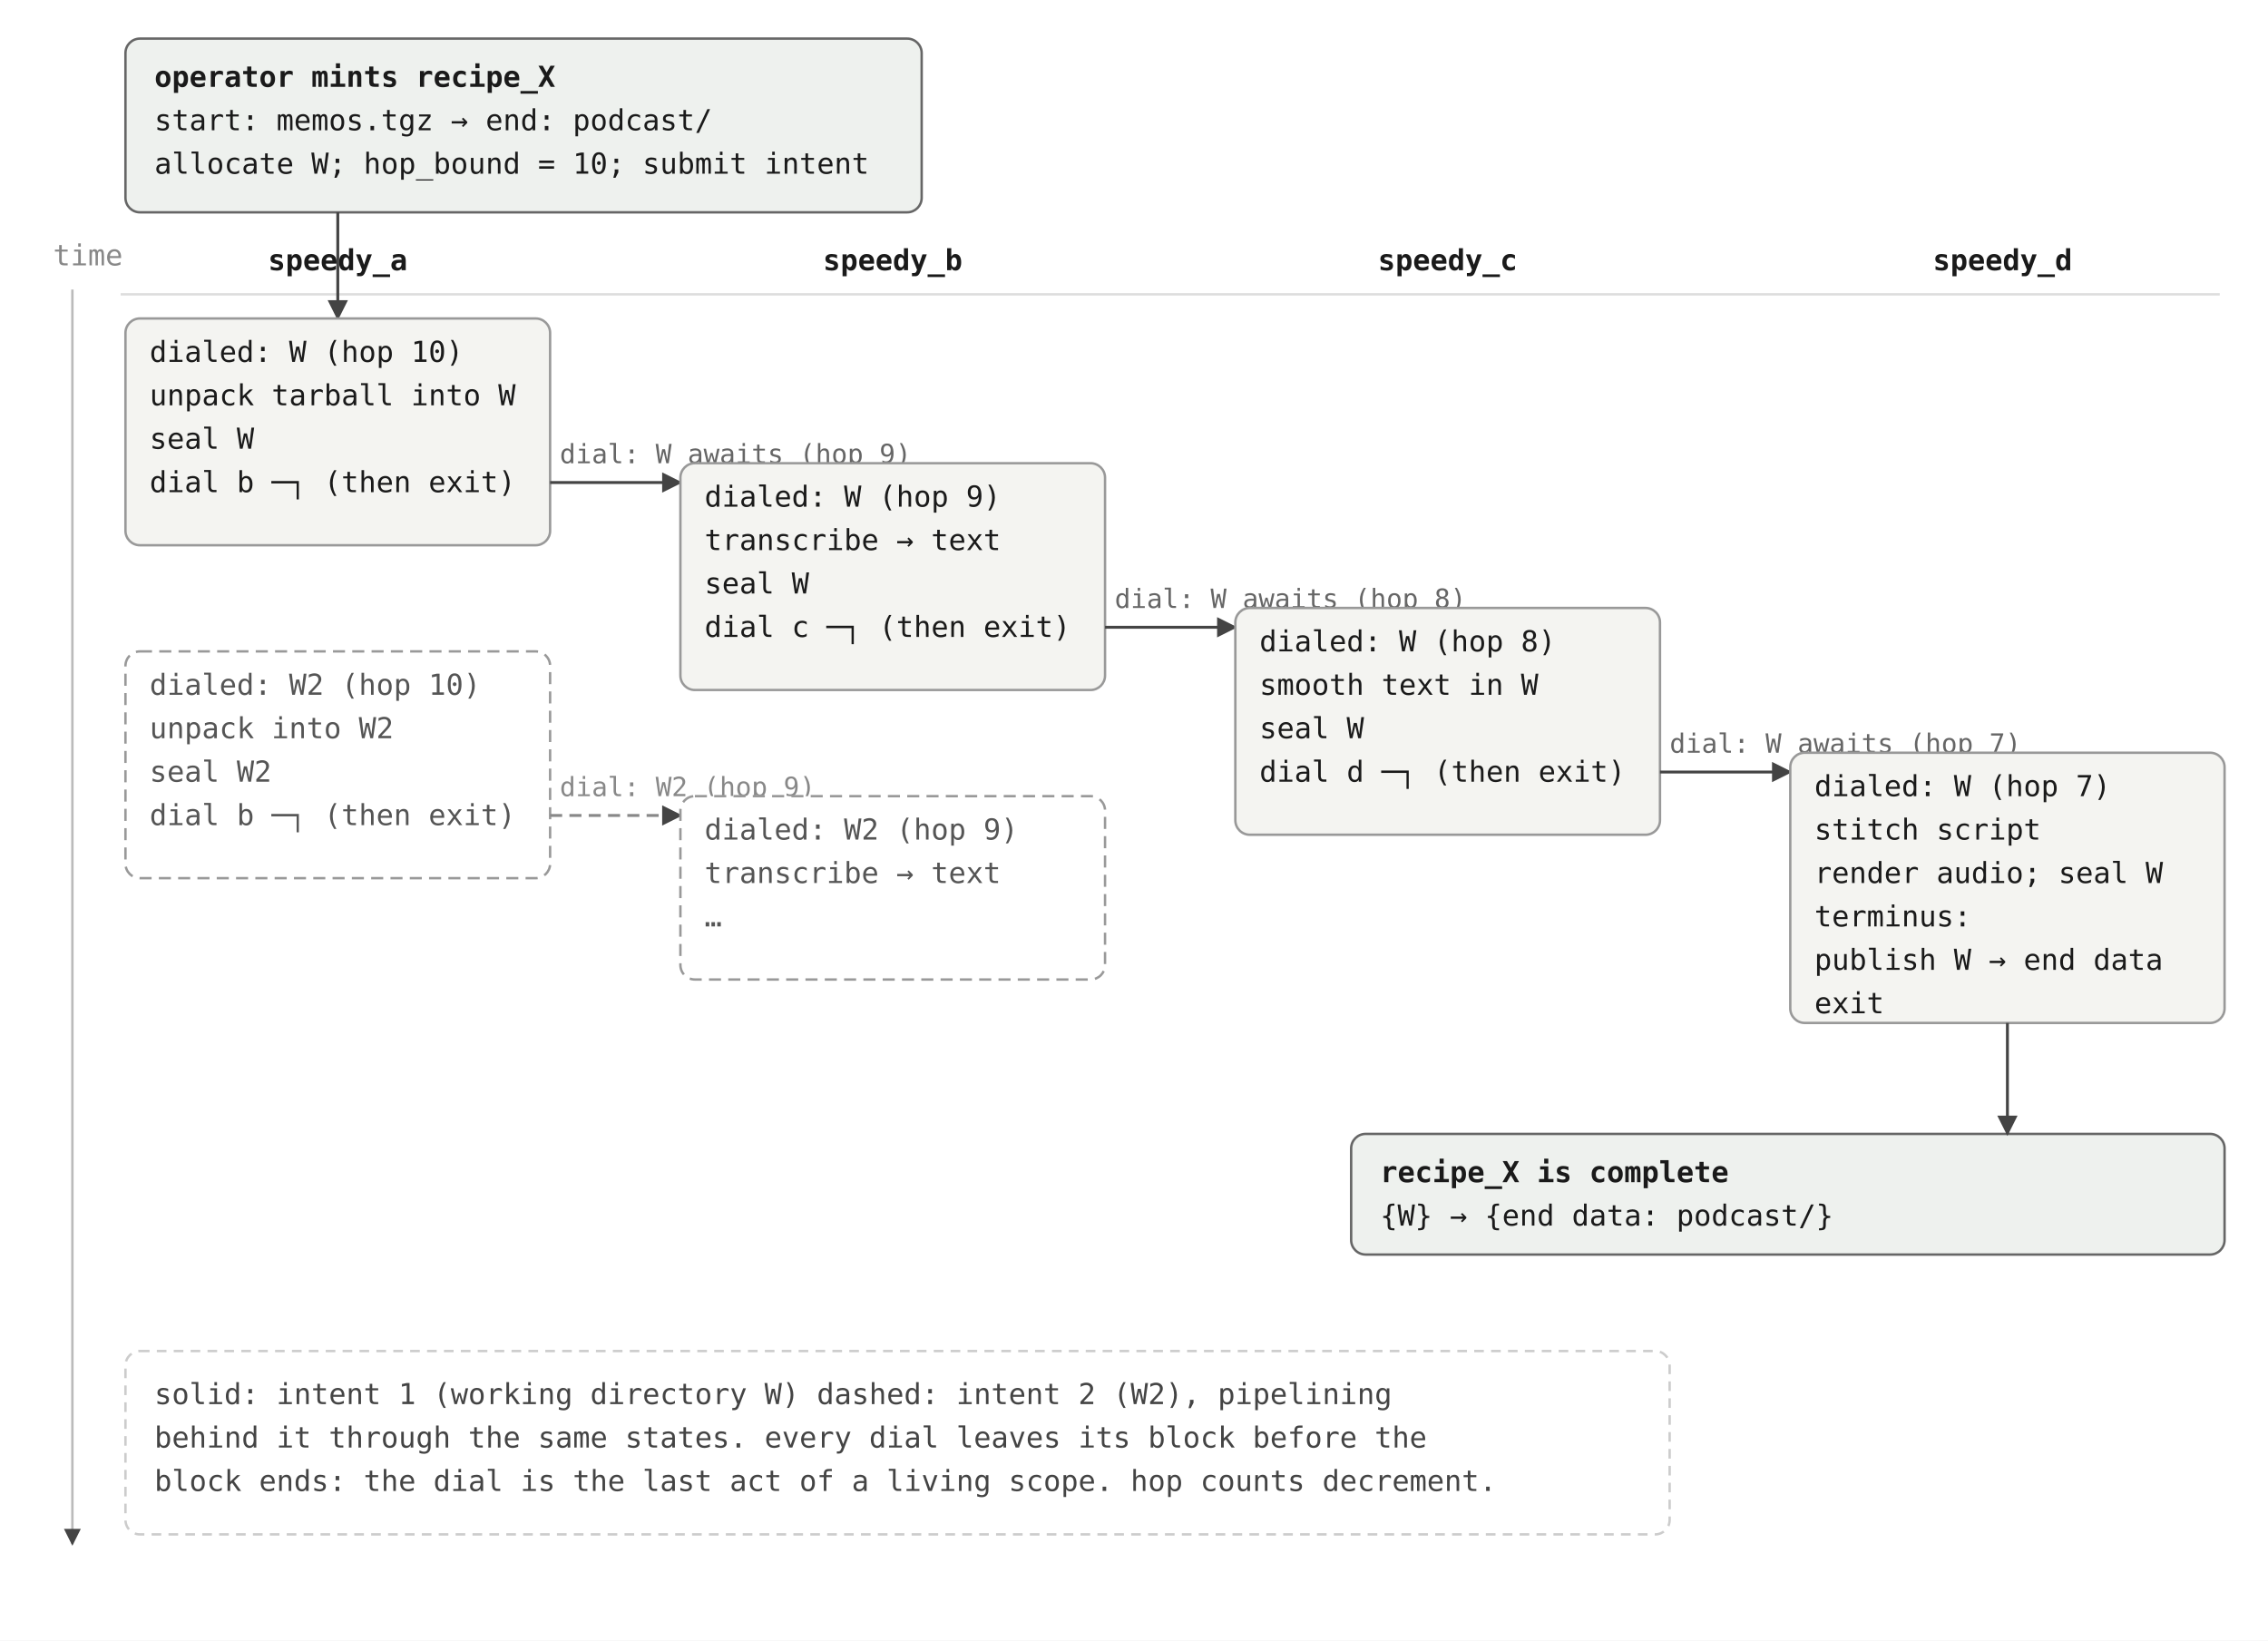
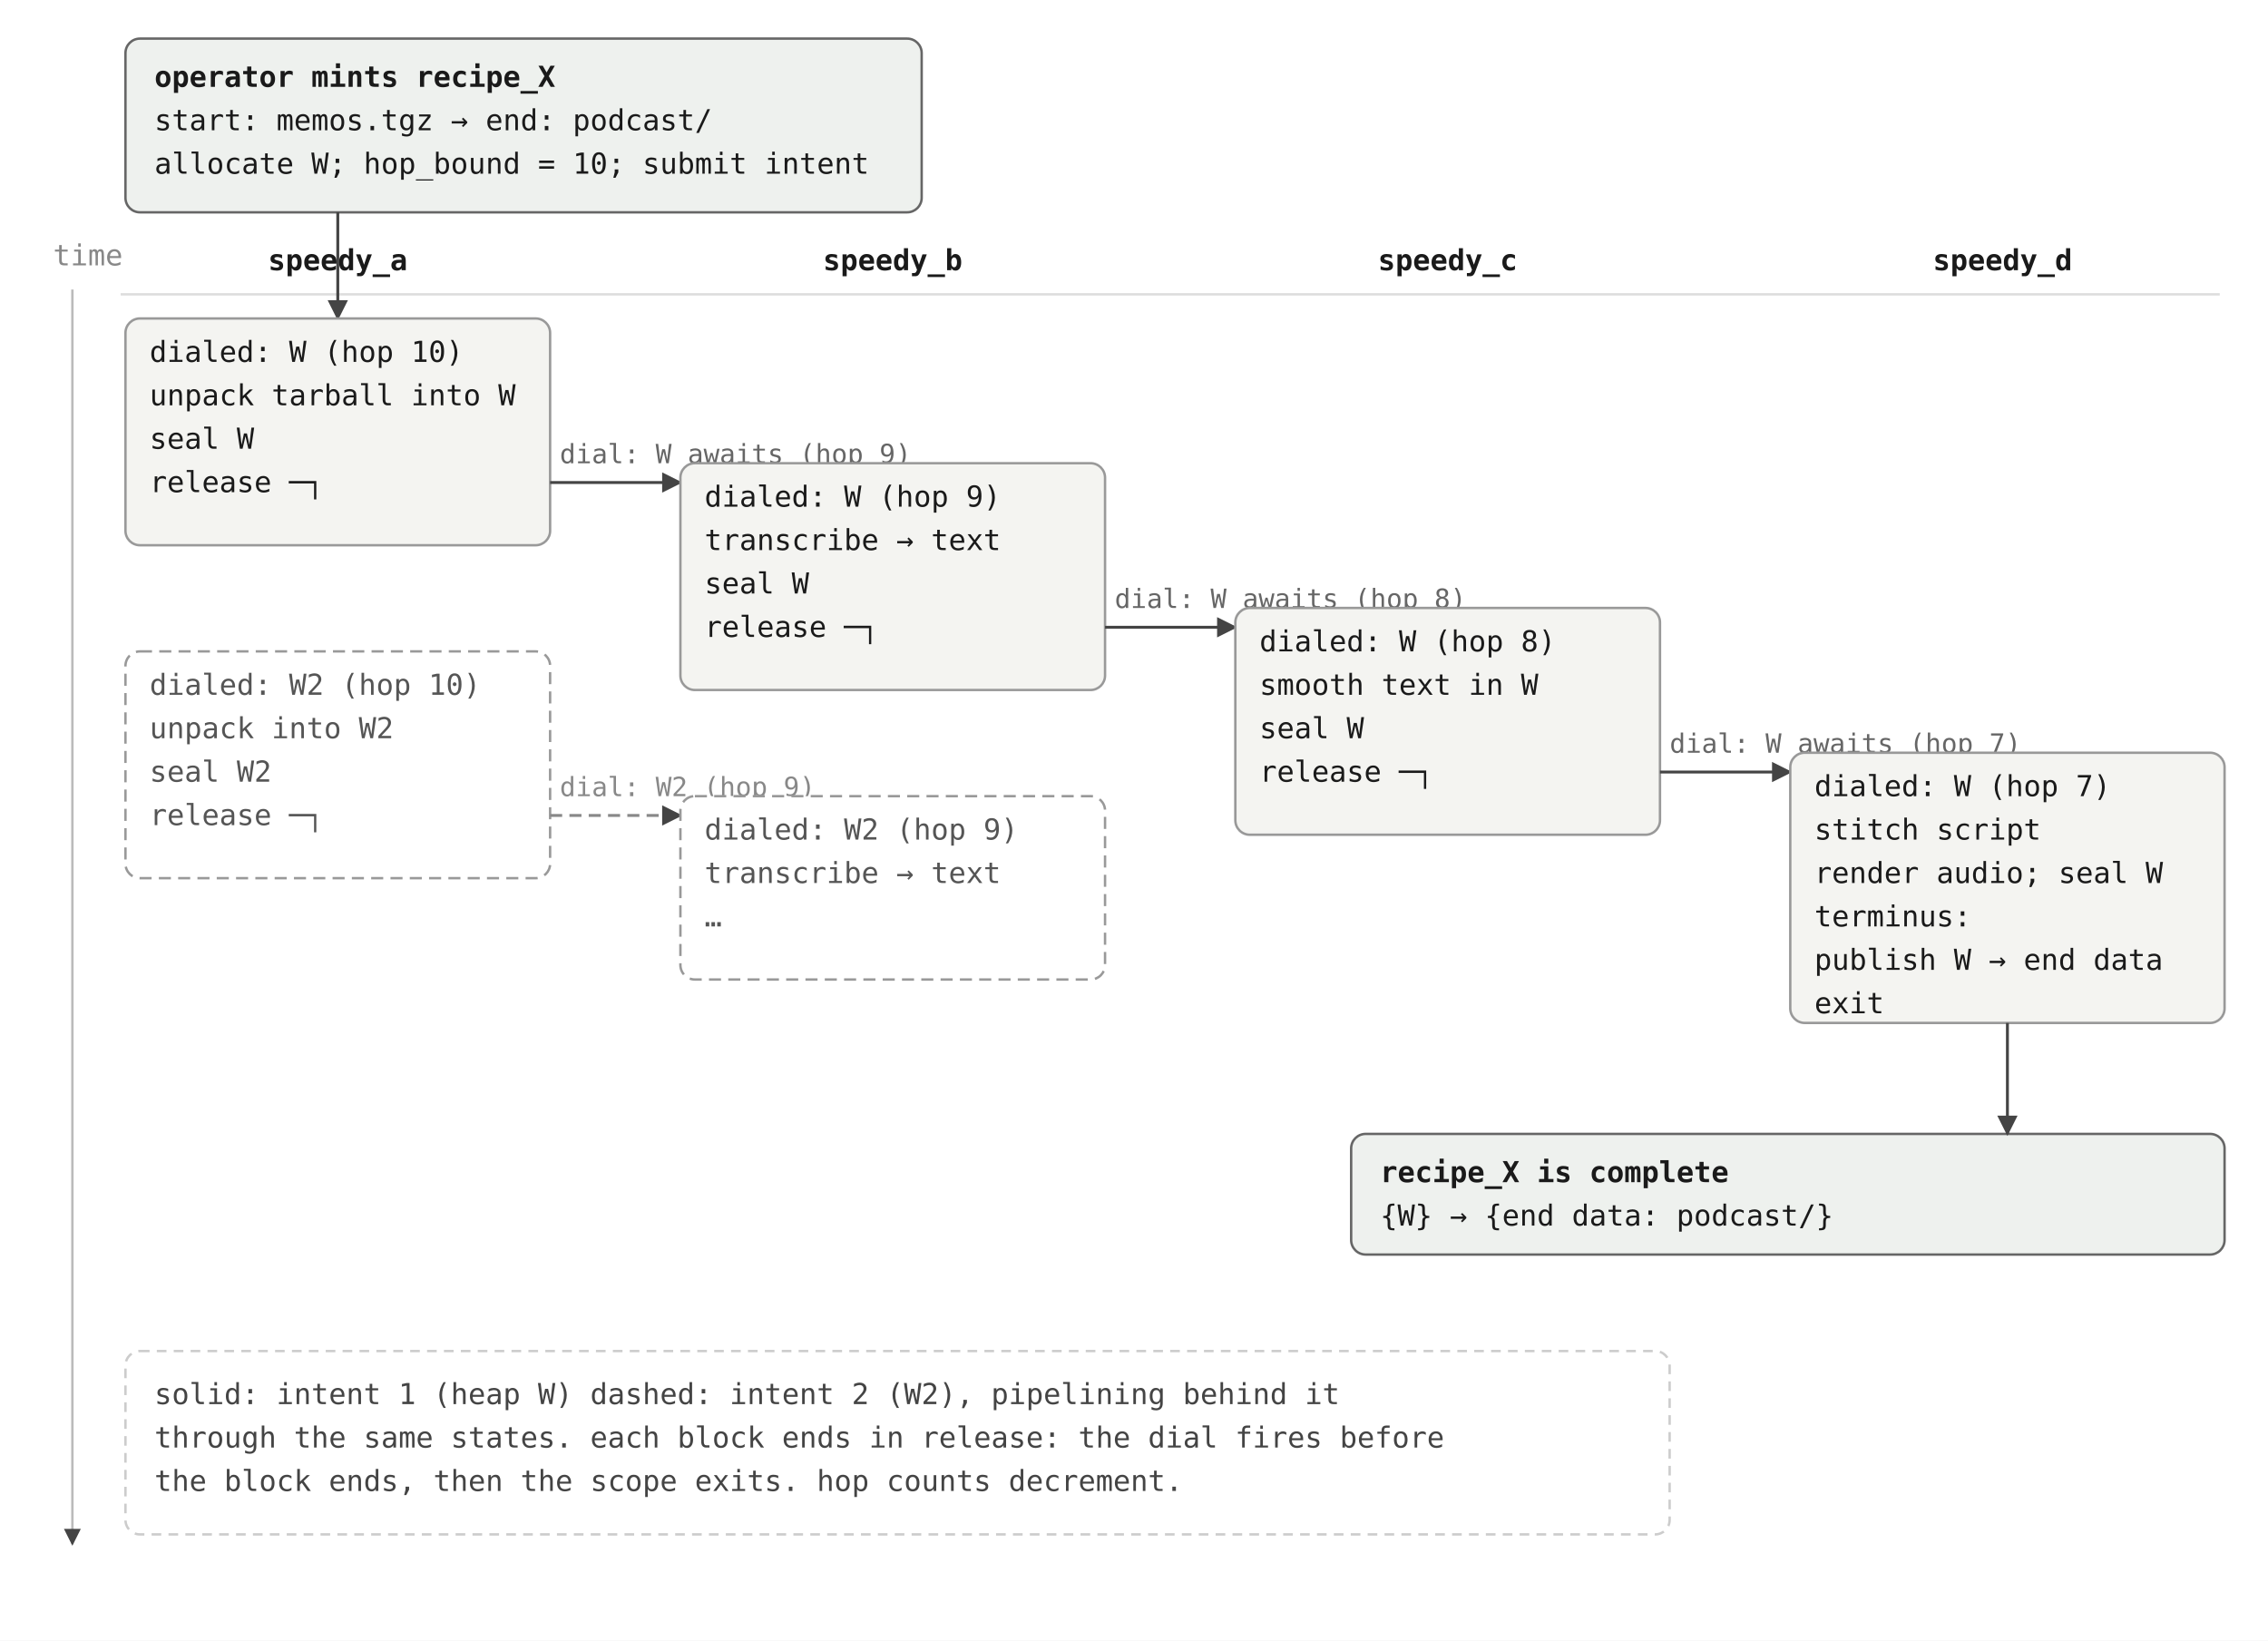
<svg xmlns="http://www.w3.org/2000/svg" viewBox="0 0 940 680" font-family="Menlo, SF Mono, monospace" font-size="12">
  <defs>
    <marker id="arr2" viewBox="0 0 10 10" refX="9" refY="5" markerWidth="7" markerHeight="7" orient="auto-start-reverse">
      <path d="M 0 0 L 10 5 L 0 10 z" fill="#444" />
    </marker>
  </defs>
  <rect x="0" y="0" width="940" height="680" fill="#ffffff" />
  <line x1="30" y1="120" x2="30" y2="640" stroke="#bbb" stroke-width="1" marker-end="url(#arr2)" />
  <text x="22" y="110" fill="#888">time</text>
  <rect x="52" y="16" width="330" height="72" rx="6" fill="#eef1ee" stroke="#666" />
  <text x="64" y="36" font-weight="bold" fill="#1a1a1a">operator mints recipe_X</text>
  <text x="64" y="54" fill="#1a1a1a">start: memos.tgz → end: podcast/</text>
  <text x="64" y="72" fill="#1a1a1a">allocate W; hop_bound = 10; submit intent</text>
  <text x="140" y="112" text-anchor="middle" font-weight="bold" fill="#1a1a1a">speedy_a</text>
  <text x="370" y="112" text-anchor="middle" font-weight="bold" fill="#1a1a1a">speedy_b</text>
  <text x="600" y="112" text-anchor="middle" font-weight="bold" fill="#1a1a1a">speedy_c</text>
  <text x="830" y="112" text-anchor="middle" font-weight="bold" fill="#1a1a1a">speedy_d</text>
  <line x1="50" y1="122" x2="920" y2="122" stroke="#ddd" stroke-width="1" />
  <path d="M 140 88 L 140 132" fill="none" stroke="#444" stroke-width="1.2" marker-end="url(#arr2)" />
  <rect x="52" y="132" width="176" height="94" rx="6" fill="#f4f4f1" stroke="#999" />
  <text x="62" y="150" fill="#1a1a1a">dialed: W (hop 10)</text>
  <text x="62" y="168" fill="#1a1a1a">unpack tarball into W</text>
  <text x="62" y="186" fill="#1a1a1a">seal W</text>
-   <text x="62" y="204" fill="#1a1a1a">dial b ─┐   (then exit)</text>
+   <text x="62" y="204" fill="#1a1a1a">release ─┐</text>
  <line x1="228" y1="200" x2="282" y2="200" stroke="#444" stroke-width="1.2" marker-end="url(#arr2)" />
  <text x="232" y="192" fill="#666" font-size="11">dial: W awaits (hop 9)</text>
  <rect x="282" y="192" width="176" height="94" rx="6" fill="#f4f4f1" stroke="#999" />
  <text x="292" y="210" fill="#1a1a1a">dialed: W (hop 9)</text>
  <text x="292" y="228" fill="#1a1a1a">transcribe → text</text>
  <text x="292" y="246" fill="#1a1a1a">seal W</text>
-   <text x="292" y="264" fill="#1a1a1a">dial c ─┐   (then exit)</text>
+   <text x="292" y="264" fill="#1a1a1a">release ─┐</text>
  <line x1="458" y1="260" x2="512" y2="260" stroke="#444" stroke-width="1.2" marker-end="url(#arr2)" />
  <text x="462" y="252" fill="#666" font-size="11">dial: W awaits (hop 8)</text>
  <rect x="512" y="252" width="176" height="94" rx="6" fill="#f4f4f1" stroke="#999" />
  <text x="522" y="270" fill="#1a1a1a">dialed: W (hop 8)</text>
  <text x="522" y="288" fill="#1a1a1a">smooth text in W</text>
  <text x="522" y="306" fill="#1a1a1a">seal W</text>
-   <text x="522" y="324" fill="#1a1a1a">dial d ─┐   (then exit)</text>
+   <text x="522" y="324" fill="#1a1a1a">release ─┐</text>
  <line x1="688" y1="320" x2="742" y2="320" stroke="#444" stroke-width="1.2" marker-end="url(#arr2)" />
  <text x="692" y="312" fill="#666" font-size="11">dial: W awaits (hop 7)</text>
  <rect x="742" y="312" width="180" height="112" rx="6" fill="#f4f4f1" stroke="#999" />
  <text x="752" y="330" fill="#1a1a1a">dialed: W (hop 7)</text>
  <text x="752" y="348" fill="#1a1a1a">stitch script</text>
  <text x="752" y="366" fill="#1a1a1a">render audio; seal W</text>
  <text x="752" y="384" fill="#1a1a1a">terminus:</text>
  <text x="752" y="402" fill="#1a1a1a">publish W → end data</text>
  <text x="752" y="420" fill="#1a1a1a">exit</text>
  <rect x="52" y="270" width="176" height="94" rx="6" fill="#ffffff" stroke="#999" stroke-dasharray="5 3" />
  <text x="62" y="288" fill="#555">dialed: W2 (hop 10)</text>
  <text x="62" y="306" fill="#555">unpack into W2</text>
  <text x="62" y="324" fill="#555">seal W2</text>
-   <text x="62" y="342" fill="#555">dial b ─┐   (then exit)</text>
+   <text x="62" y="342" fill="#555">release ─┐</text>
  <line x1="228" y1="338" x2="282" y2="338" stroke="#888" stroke-width="1.2" stroke-dasharray="5 3" marker-end="url(#arr2)" />
  <text x="232" y="330" fill="#888" font-size="11">dial: W2 (hop 9)</text>
  <rect x="282" y="330" width="176" height="76" rx="6" fill="#ffffff" stroke="#999" stroke-dasharray="5 3" />
  <text x="292" y="348" fill="#555">dialed: W2 (hop 9)</text>
  <text x="292" y="366" fill="#555">transcribe → text</text>
  <text x="292" y="384" fill="#555">…</text>
  <rect x="560" y="470" width="362" height="50" rx="6" fill="#eef1ee" stroke="#666" />
  <text x="572" y="490" font-weight="bold" fill="#1a1a1a">recipe_X is complete</text>
  <text x="572" y="508" fill="#1a1a1a">{W} → {end data: podcast/}</text>
  <path d="M 832 424 L 832 470" fill="none" stroke="#444" stroke-width="1.2" marker-end="url(#arr2)" />
  <rect x="52" y="560" width="640" height="76" rx="6" fill="#ffffff" stroke="#ccc" stroke-dasharray="4 3" />
-   <text x="64" y="582" fill="#444">solid: intent 1 (working directory W)   dashed: intent 2 (W2), pipelining</text>
-   <text x="64" y="600" fill="#444">behind it through the same states. every dial leaves its block before the</text>
-   <text x="64" y="618" fill="#444">block ends: the dial is the last act of a living scope. hop counts decrement.</text>
+   <text x="64" y="582" fill="#444">solid: intent 1 (heap W)   dashed: intent 2 (W2), pipelining behind it</text>
+   <text x="64" y="600" fill="#444">through the same states. each block ends in release: the dial fires before</text>
+   <text x="64" y="618" fill="#444">the block ends, then the scope exits. hop counts decrement.</text>
</svg>
